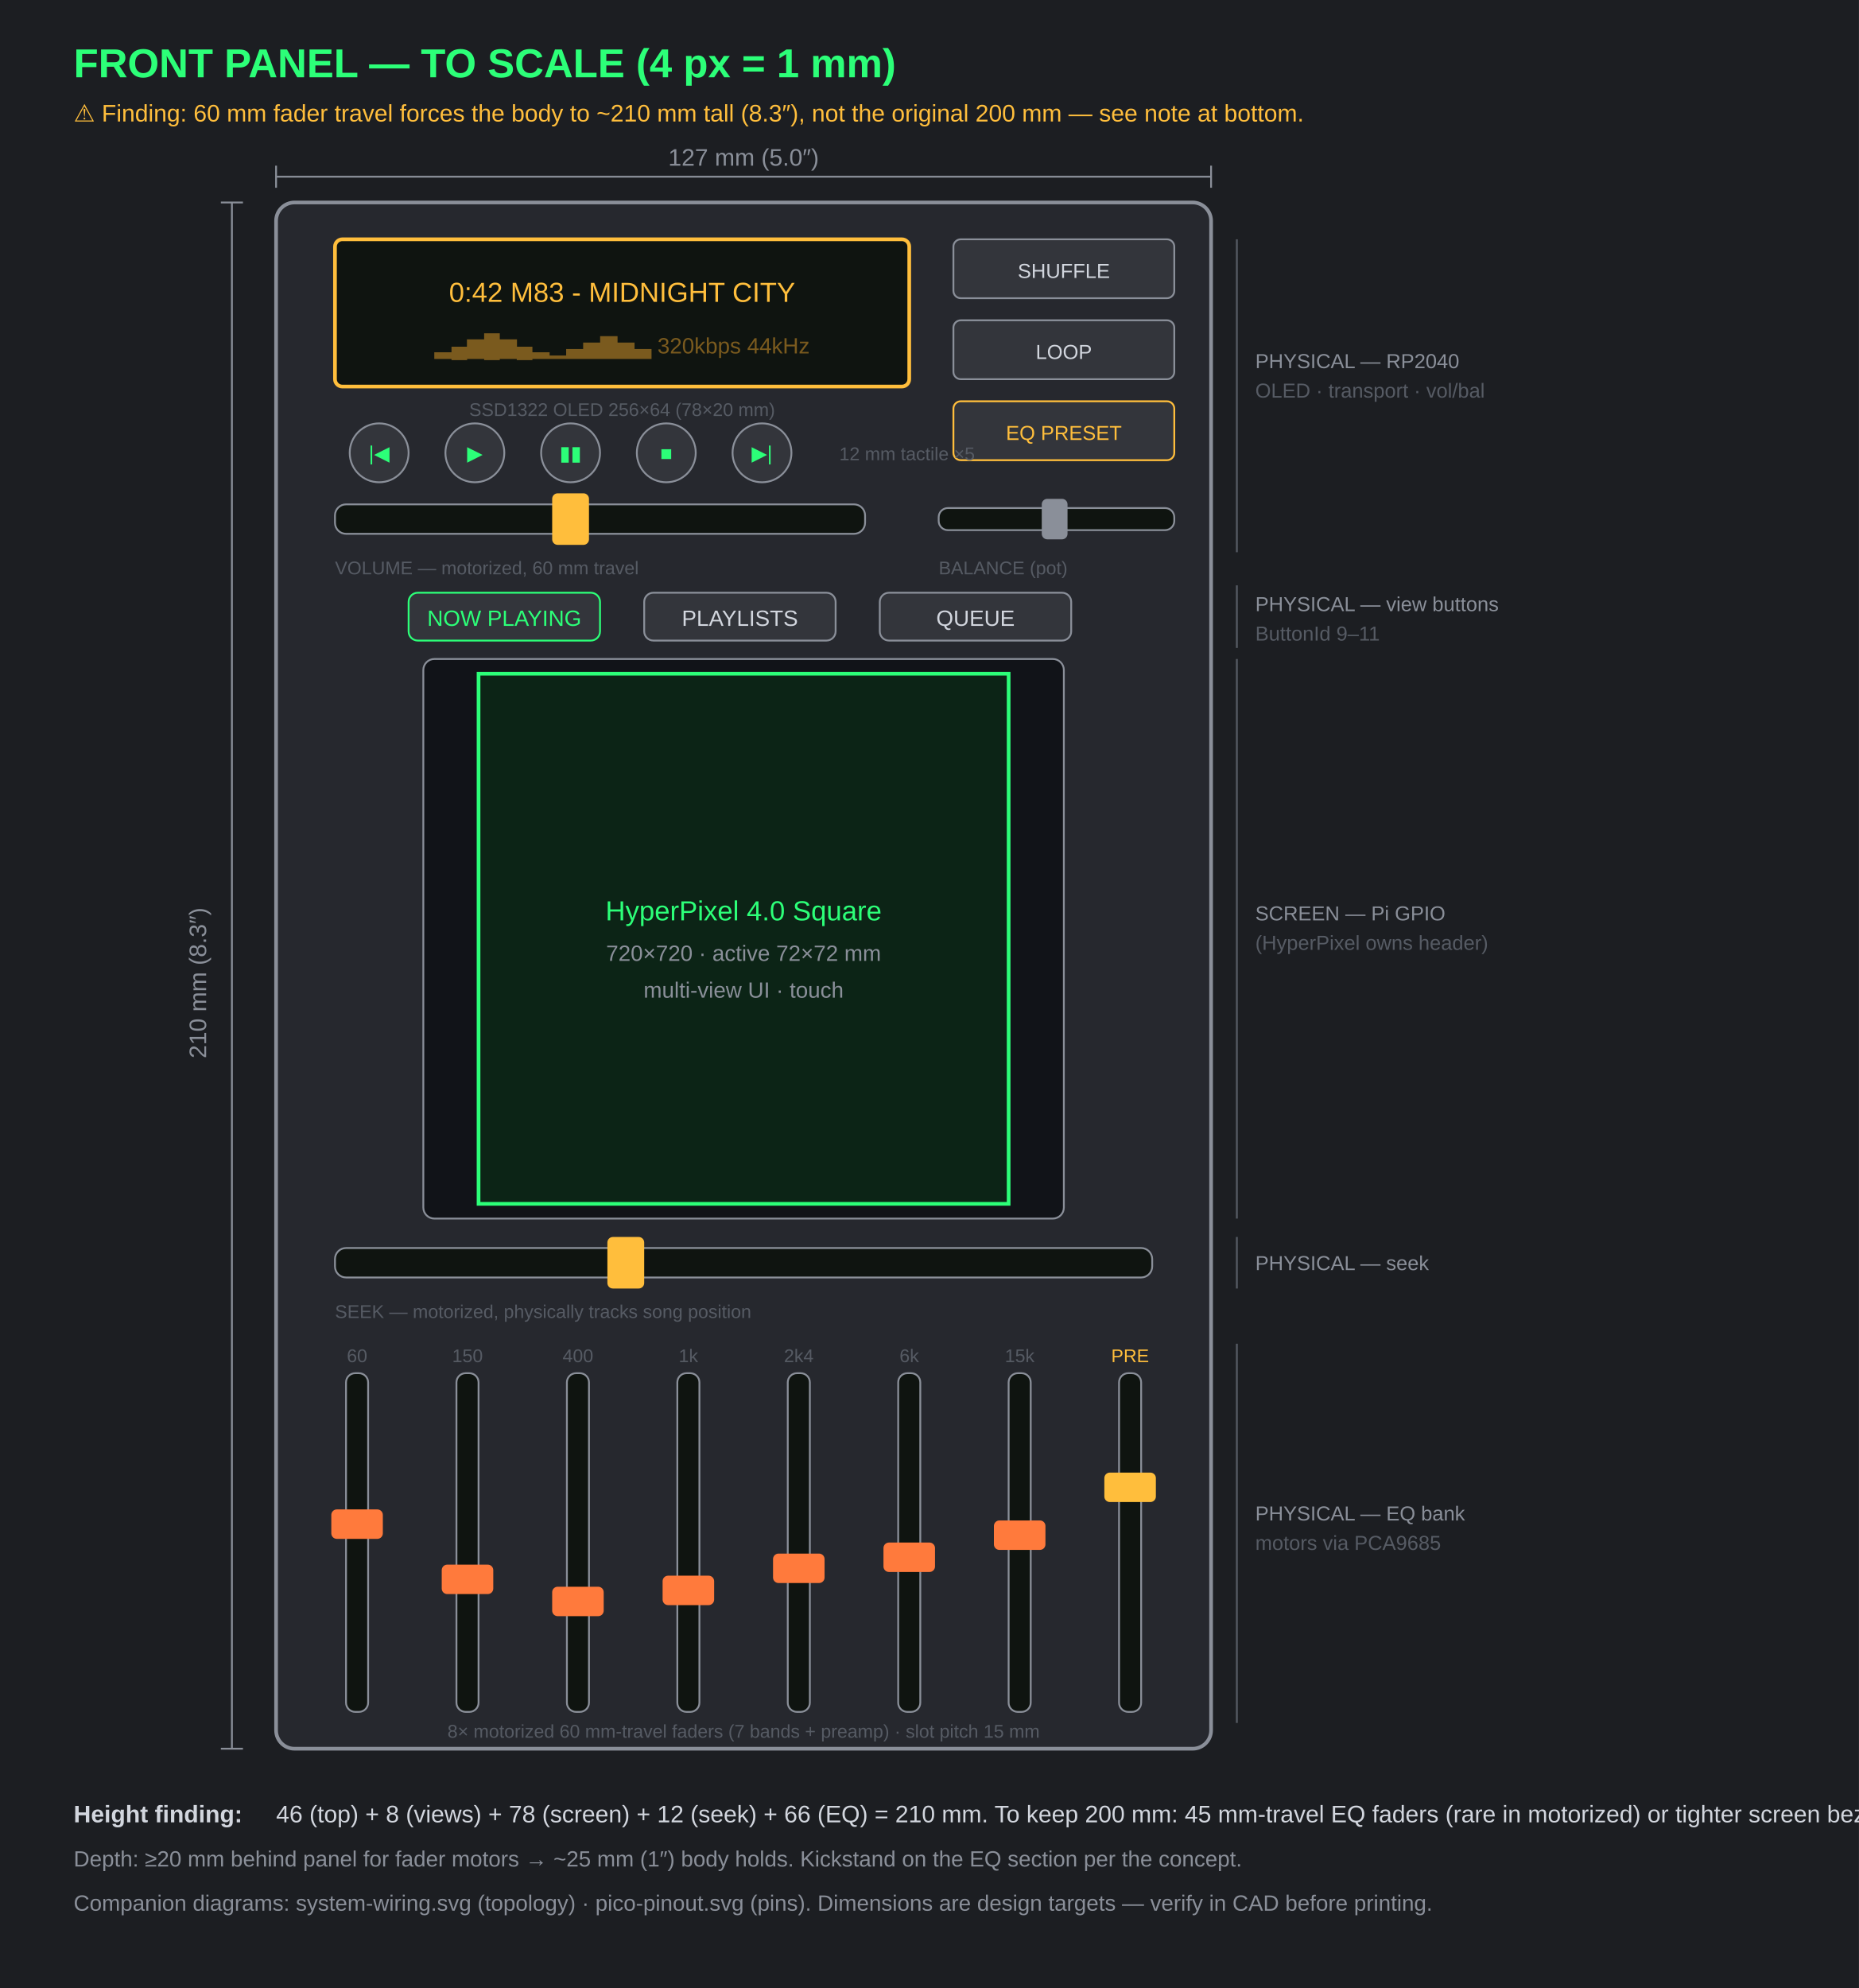
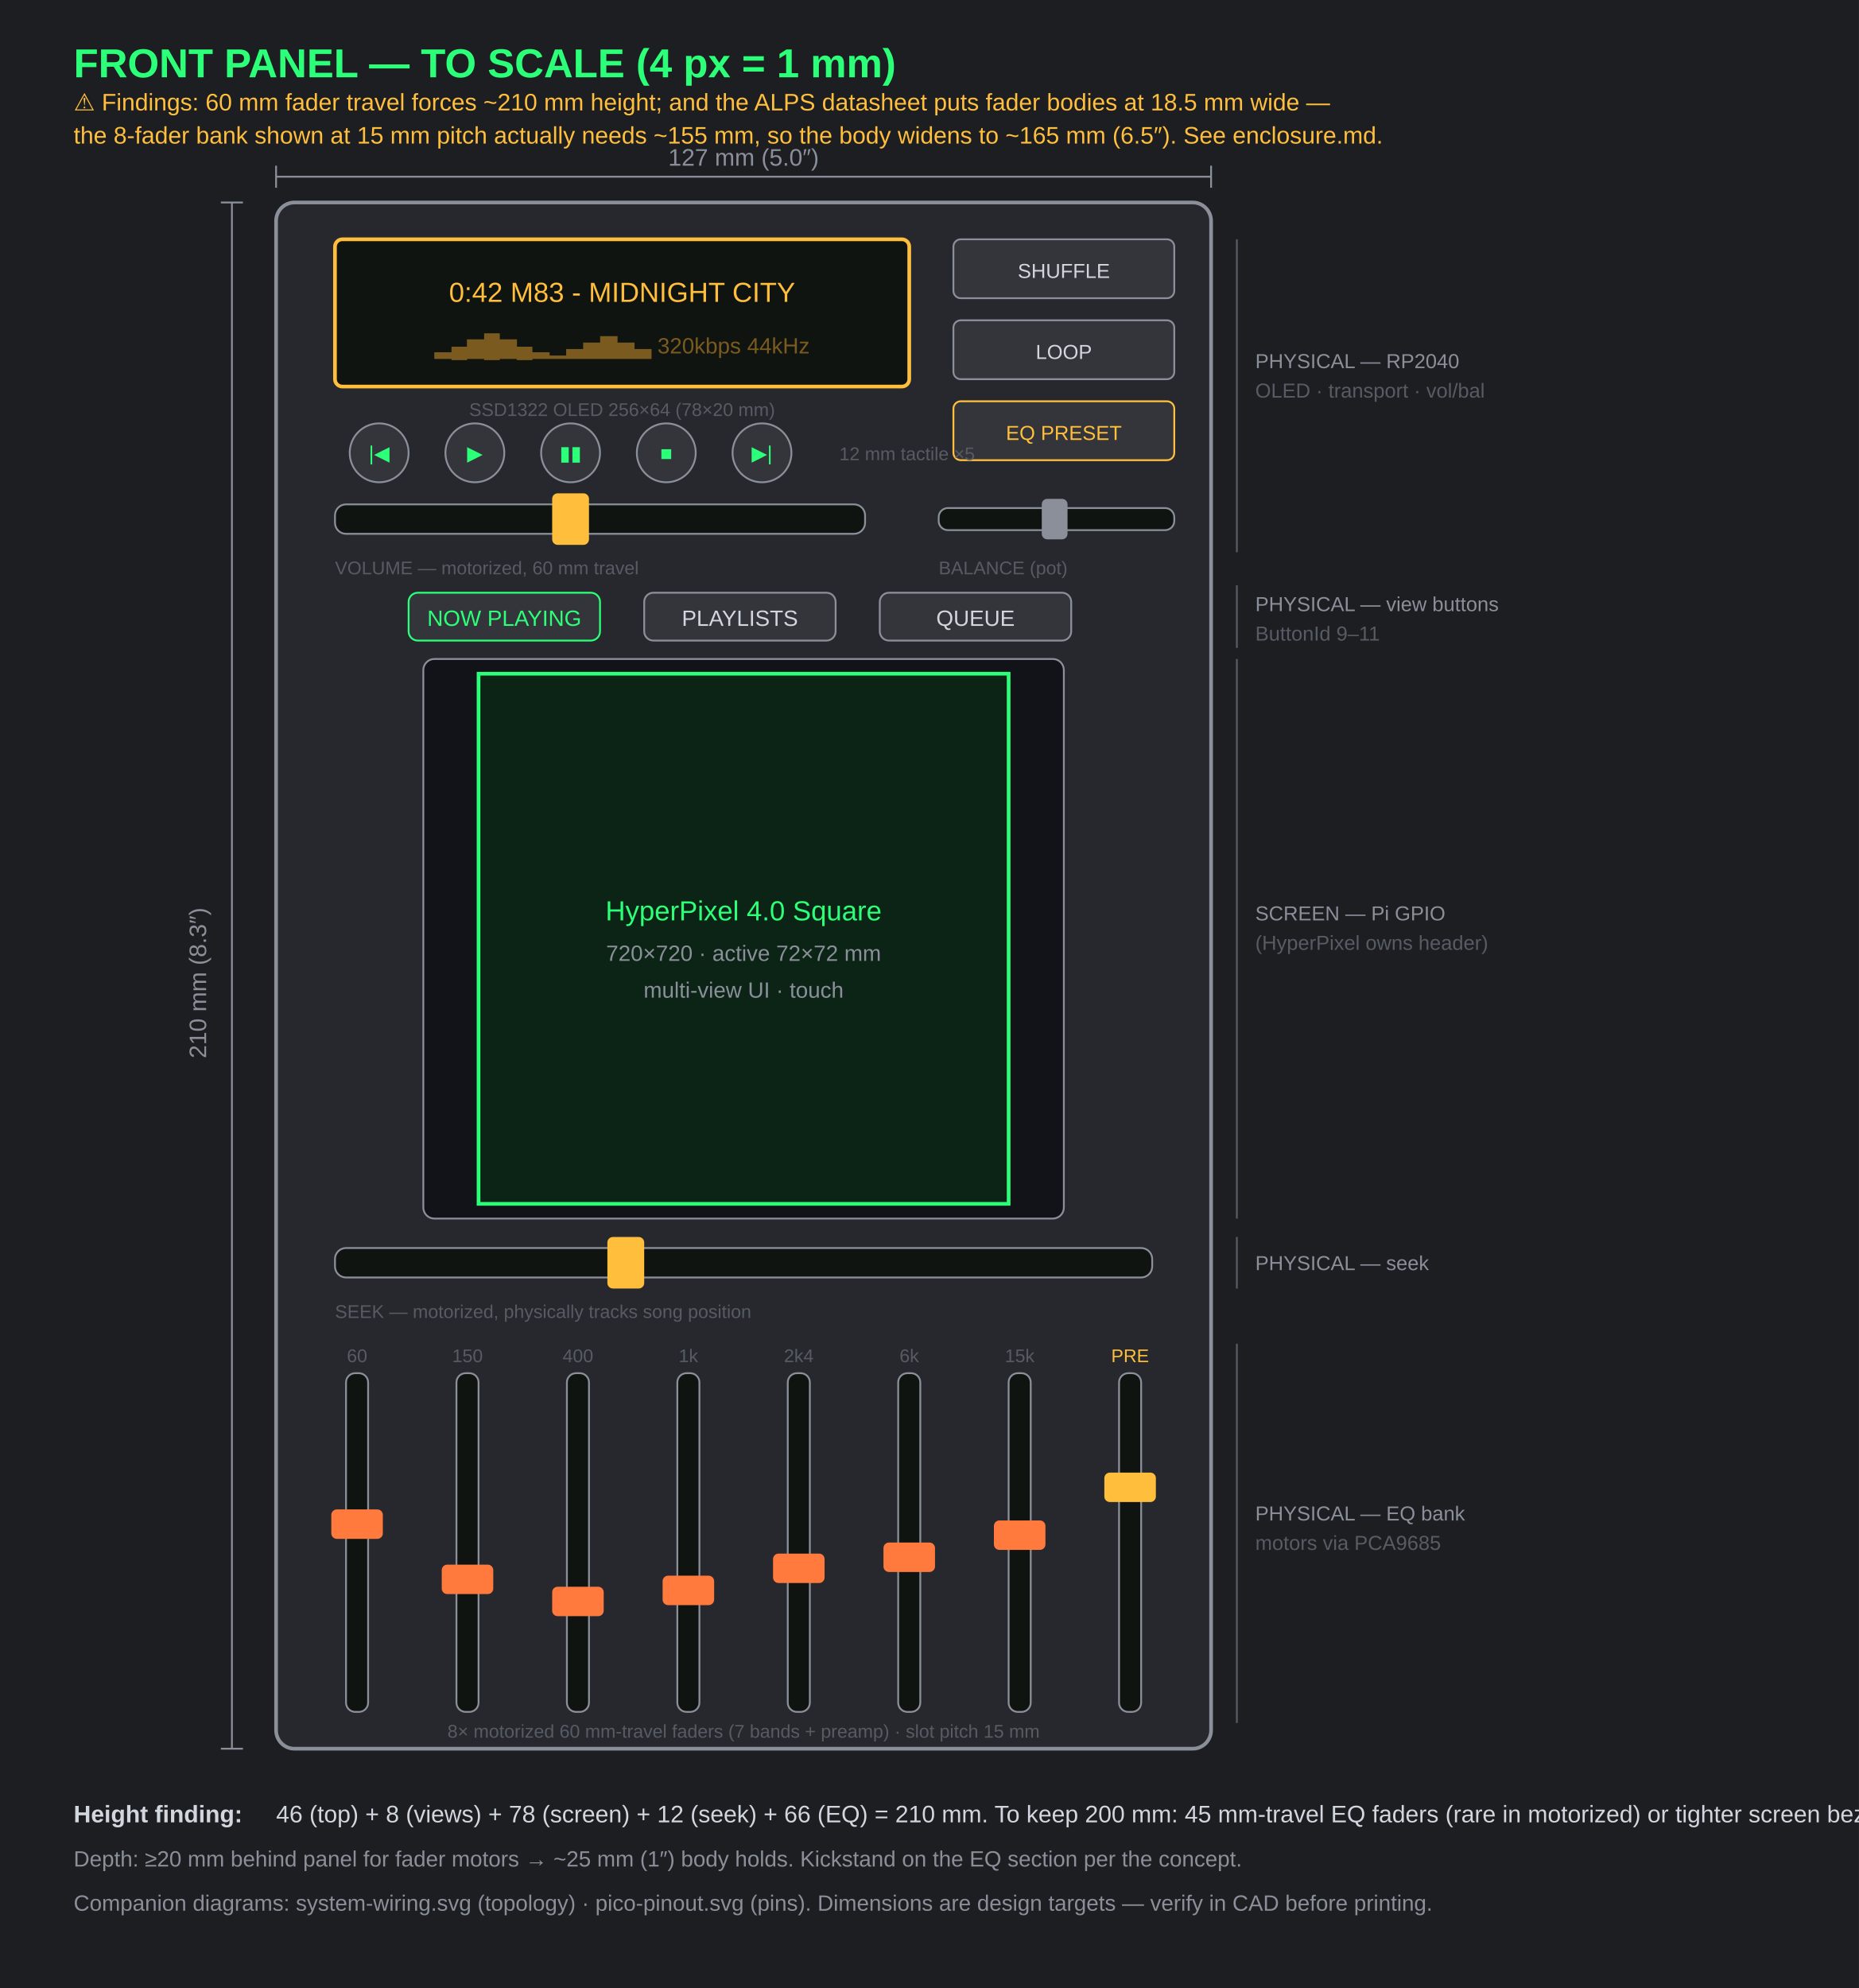
<svg xmlns="http://www.w3.org/2000/svg" viewBox="0 0 1010 1080" font-family="Segoe UI, Arial, sans-serif">
  <rect width="1010" height="1080" fill="#1c1e22" />
  <text x="40" y="42" fill="#2cff78" font-size="22" font-weight="bold">FRONT PANEL — TO SCALE (4 px = 1 mm)</text>
-   <text x="40" y="66" fill="#ffbe3c" font-size="13">⚠ Finding: 60 mm fader travel forces the body to ~210 mm tall (8.3″), not the original 200 mm — see note at bottom.</text>
+   <text x="40" y="60" fill="#ffbe3c" font-size="13">⚠ Findings: 60 mm fader travel forces ~210 mm height; and the ALPS datasheet puts fader bodies at 18.5 mm wide —</text>
+   <text x="40" y="78" fill="#ffbe3c" font-size="13">the 8-fader bank shown at 15 mm pitch actually needs ~155 mm, so the body widens to ~165 mm (6.5″). See enclosure.md.</text>
  <line x1="150" y1="96" x2="658" y2="96" stroke="#8a8f99" />
  <line x1="150" y1="90" x2="150" y2="102" stroke="#8a8f99" />
  <line x1="658" y1="90" x2="658" y2="102" stroke="#8a8f99" />
  <text x="404" y="90" fill="#8a8f99" font-size="13" text-anchor="middle">127 mm (5.0″)</text>
  <line x1="126" y1="110" x2="126" y2="950" stroke="#8a8f99" />
  <line x1="120" y1="110" x2="132" y2="110" stroke="#8a8f99" />
  <line x1="120" y1="950" x2="132" y2="950" stroke="#8a8f99" />
  <text x="112" y="534" fill="#8a8f99" font-size="13" text-anchor="middle" transform="rotate(-90 112 534)">210 mm (8.3″)</text>
  <rect x="150" y="110" width="508" height="840" rx="10" fill="#26282e" stroke="#8a8f99" stroke-width="2" />
  <rect x="182" y="130" width="312" height="80" rx="4" fill="#0f1410" stroke="#ffbe3c" stroke-width="2" />
  <text x="338" y="164" fill="#ffbe3c" font-size="15" text-anchor="middle">0:42  M83 - MIDNIGHT CITY</text>
  <text x="338" y="192" fill="#7a5a1e" font-size="12" text-anchor="middle">▂▄▆█▆▄▂▁▃▅▇▅▃  320kbps 44kHz</text>
  <text x="338" y="226" fill="#565b64" font-size="10" text-anchor="middle">SSD1322 OLED 256×64 (78×20 mm)</text>
  <g font-size="11" fill="#d2d6de">
    <rect x="518" y="130" width="120" height="32" rx="4" fill="#33353b" stroke="#8a8f99" />
    <text x="578" y="151" text-anchor="middle">SHUFFLE</text>
    <rect x="518" y="174" width="120" height="32" rx="4" fill="#33353b" stroke="#8a8f99" />
    <text x="578" y="195" text-anchor="middle">LOOP</text>
    <rect x="518" y="218" width="120" height="32" rx="4" fill="#33353b" stroke="#ffbe3c" />
    <text x="578" y="239" text-anchor="middle" fill="#ffbe3c">EQ PRESET</text>
  </g>
  <g fill="#33353b" stroke="#8a8f99">
    <circle cx="206" cy="246" r="16" />
    <circle cx="258" cy="246" r="16" />
    <circle cx="310" cy="246" r="16" />
    <circle cx="362" cy="246" r="16" />
    <circle cx="414" cy="246" r="16" />
  </g>
  <g font-size="11" fill="#2cff78" text-anchor="middle">
    <text x="206" y="250">|◀</text>
    <text x="258" y="250">▶</text>
    <text x="310" y="250">▮▮</text>
    <text x="362" y="250">■</text>
    <text x="414" y="250">▶|</text>
  </g>
  <text x="456" y="250" fill="#565b64" font-size="10">12 mm tactile ×5</text>
  <rect x="182" y="274" width="288" height="16" rx="6" fill="#0f1410" stroke="#8a8f99" />
  <rect x="300" y="268" width="20" height="28" rx="3" fill="#ffbe3c" />
  <text x="182" y="312" fill="#565b64" font-size="10">VOLUME — motorized, 60 mm travel</text>
  <rect x="510" y="276" width="128" height="12" rx="5" fill="#0f1410" stroke="#8a8f99" />
  <rect x="566" y="271" width="14" height="22" rx="3" fill="#8a8f99" />
  <text x="510" y="312" fill="#565b64" font-size="10">BALANCE (pot)</text>
  <g font-size="12" fill="#2cff78" text-anchor="middle">
    <rect x="222" y="322" width="104" height="26" rx="5" fill="#33353b" stroke="#2cff78" />
    <text x="274" y="340">NOW PLAYING</text>
    <rect x="350" y="322" width="104" height="26" rx="5" fill="#33353b" stroke="#8a8f99" />
    <text x="402" y="340" fill="#d2d6de">PLAYLISTS</text>
    <rect x="478" y="322" width="104" height="26" rx="5" fill="#33353b" stroke="#8a8f99" />
    <text x="530" y="340" fill="#d2d6de">QUEUE</text>
  </g>
  <rect x="230" y="358" width="348" height="304" rx="6" fill="#111318" stroke="#8a8f99" />
  <rect x="260" y="366" width="288" height="288" fill="#0c2416" stroke="#2cff78" stroke-width="2" />
  <text x="404" y="500" fill="#2cff78" font-size="15" text-anchor="middle">HyperPixel 4.0 Square</text>
  <text x="404" y="522" fill="#8a8f99" font-size="12" text-anchor="middle">720×720 · active 72×72 mm</text>
  <text x="404" y="542" fill="#8a8f99" font-size="12" text-anchor="middle">multi-view UI · touch</text>
  <rect x="182" y="678" width="444" height="16" rx="6" fill="#0f1410" stroke="#8a8f99" />
  <rect x="330" y="672" width="20" height="28" rx="3" fill="#ffbe3c" />
  <text x="182" y="716" fill="#565b64" font-size="10">SEEK — motorized, physically tracks song position</text>
  <g font-size="10" fill="#565b64" text-anchor="middle">
    <text x="194" y="740">60</text>
    <text x="254" y="740">150</text>
    <text x="314" y="740">400</text>
    <text x="374" y="740">1k</text>
    <text x="434" y="740">2k4</text>
    <text x="494" y="740">6k</text>
    <text x="554" y="740">15k</text>
    <text x="614" y="740" fill="#ffbe3c">PRE</text>
  </g>
  <g fill="#0f1410" stroke="#8a8f99">
    <rect x="188" y="746" width="12" height="184" rx="5" />
    <rect x="248" y="746" width="12" height="184" rx="5" />
    <rect x="308" y="746" width="12" height="184" rx="5" />
    <rect x="368" y="746" width="12" height="184" rx="5" />
    <rect x="428" y="746" width="12" height="184" rx="5" />
    <rect x="488" y="746" width="12" height="184" rx="5" />
    <rect x="548" y="746" width="12" height="184" rx="5" />
    <rect x="608" y="746" width="12" height="184" rx="5" />
  </g>
  <g fill="#ff7a3c">
    <rect x="180" y="820" width="28" height="16" rx="3" />
    <rect x="240" y="850" width="28" height="16" rx="3" />
    <rect x="300" y="862" width="28" height="16" rx="3" />
    <rect x="360" y="856" width="28" height="16" rx="3" />
    <rect x="420" y="844" width="28" height="16" rx="3" />
    <rect x="480" y="838" width="28" height="16" rx="3" />
    <rect x="540" y="826" width="28" height="16" rx="3" />
    <rect x="600" y="800" width="28" height="16" rx="3" fill="#ffbe3c" />
  </g>
  <text x="404" y="944" fill="#565b64" font-size="10" text-anchor="middle">8× motorized 60 mm-travel faders (7 bands + preamp) · slot pitch 15 mm</text>
  <g font-size="11" fill="#8a8f99">
    <line x1="672" y1="130" x2="672" y2="300" stroke="#565b64" />
    <text x="682" y="200">PHYSICAL — RP2040</text>
    <text x="682" y="216" fill="#565b64">OLED · transport · vol/bal</text>
    <line x1="672" y1="318" x2="672" y2="352" stroke="#565b64" />
    <text x="682" y="332">PHYSICAL — view buttons</text>
    <text x="682" y="348" fill="#565b64">ButtonId 9–11</text>
    <line x1="672" y1="358" x2="672" y2="662" stroke="#565b64" />
    <text x="682" y="500">SCREEN — Pi GPIO</text>
    <text x="682" y="516" fill="#565b64">(HyperPixel owns header)</text>
    <line x1="672" y1="672" x2="672" y2="700" stroke="#565b64" />
    <text x="682" y="690">PHYSICAL — seek</text>
    <line x1="672" y1="730" x2="672" y2="936" stroke="#565b64" />
    <text x="682" y="826">PHYSICAL — EQ bank</text>
    <text x="682" y="842" fill="#565b64">motors via PCA9685</text>
  </g>
  <text x="40" y="990" fill="#d2d6de" font-size="13" font-weight="bold">Height finding:</text>
  <text x="150" y="990" fill="#d2d6de" font-size="13">46 (top) + 8 (views) + 78 (screen) + 12 (seek) + 66 (EQ) = 210 mm. To keep 200 mm: 45 mm-travel EQ faders (rare in motorized) or tighter screen bezel.</text>
  <text x="40" y="1014" fill="#8a8f99" font-size="12">Depth: ≥20 mm behind panel for fader motors → ~25 mm (1″) body holds. Kickstand on the EQ section per the concept.</text>
  <text x="40" y="1038" fill="#8a8f99" font-size="12">Companion diagrams: system-wiring.svg (topology) · pico-pinout.svg (pins). Dimensions are design targets — verify in CAD before printing.</text>
</svg>
